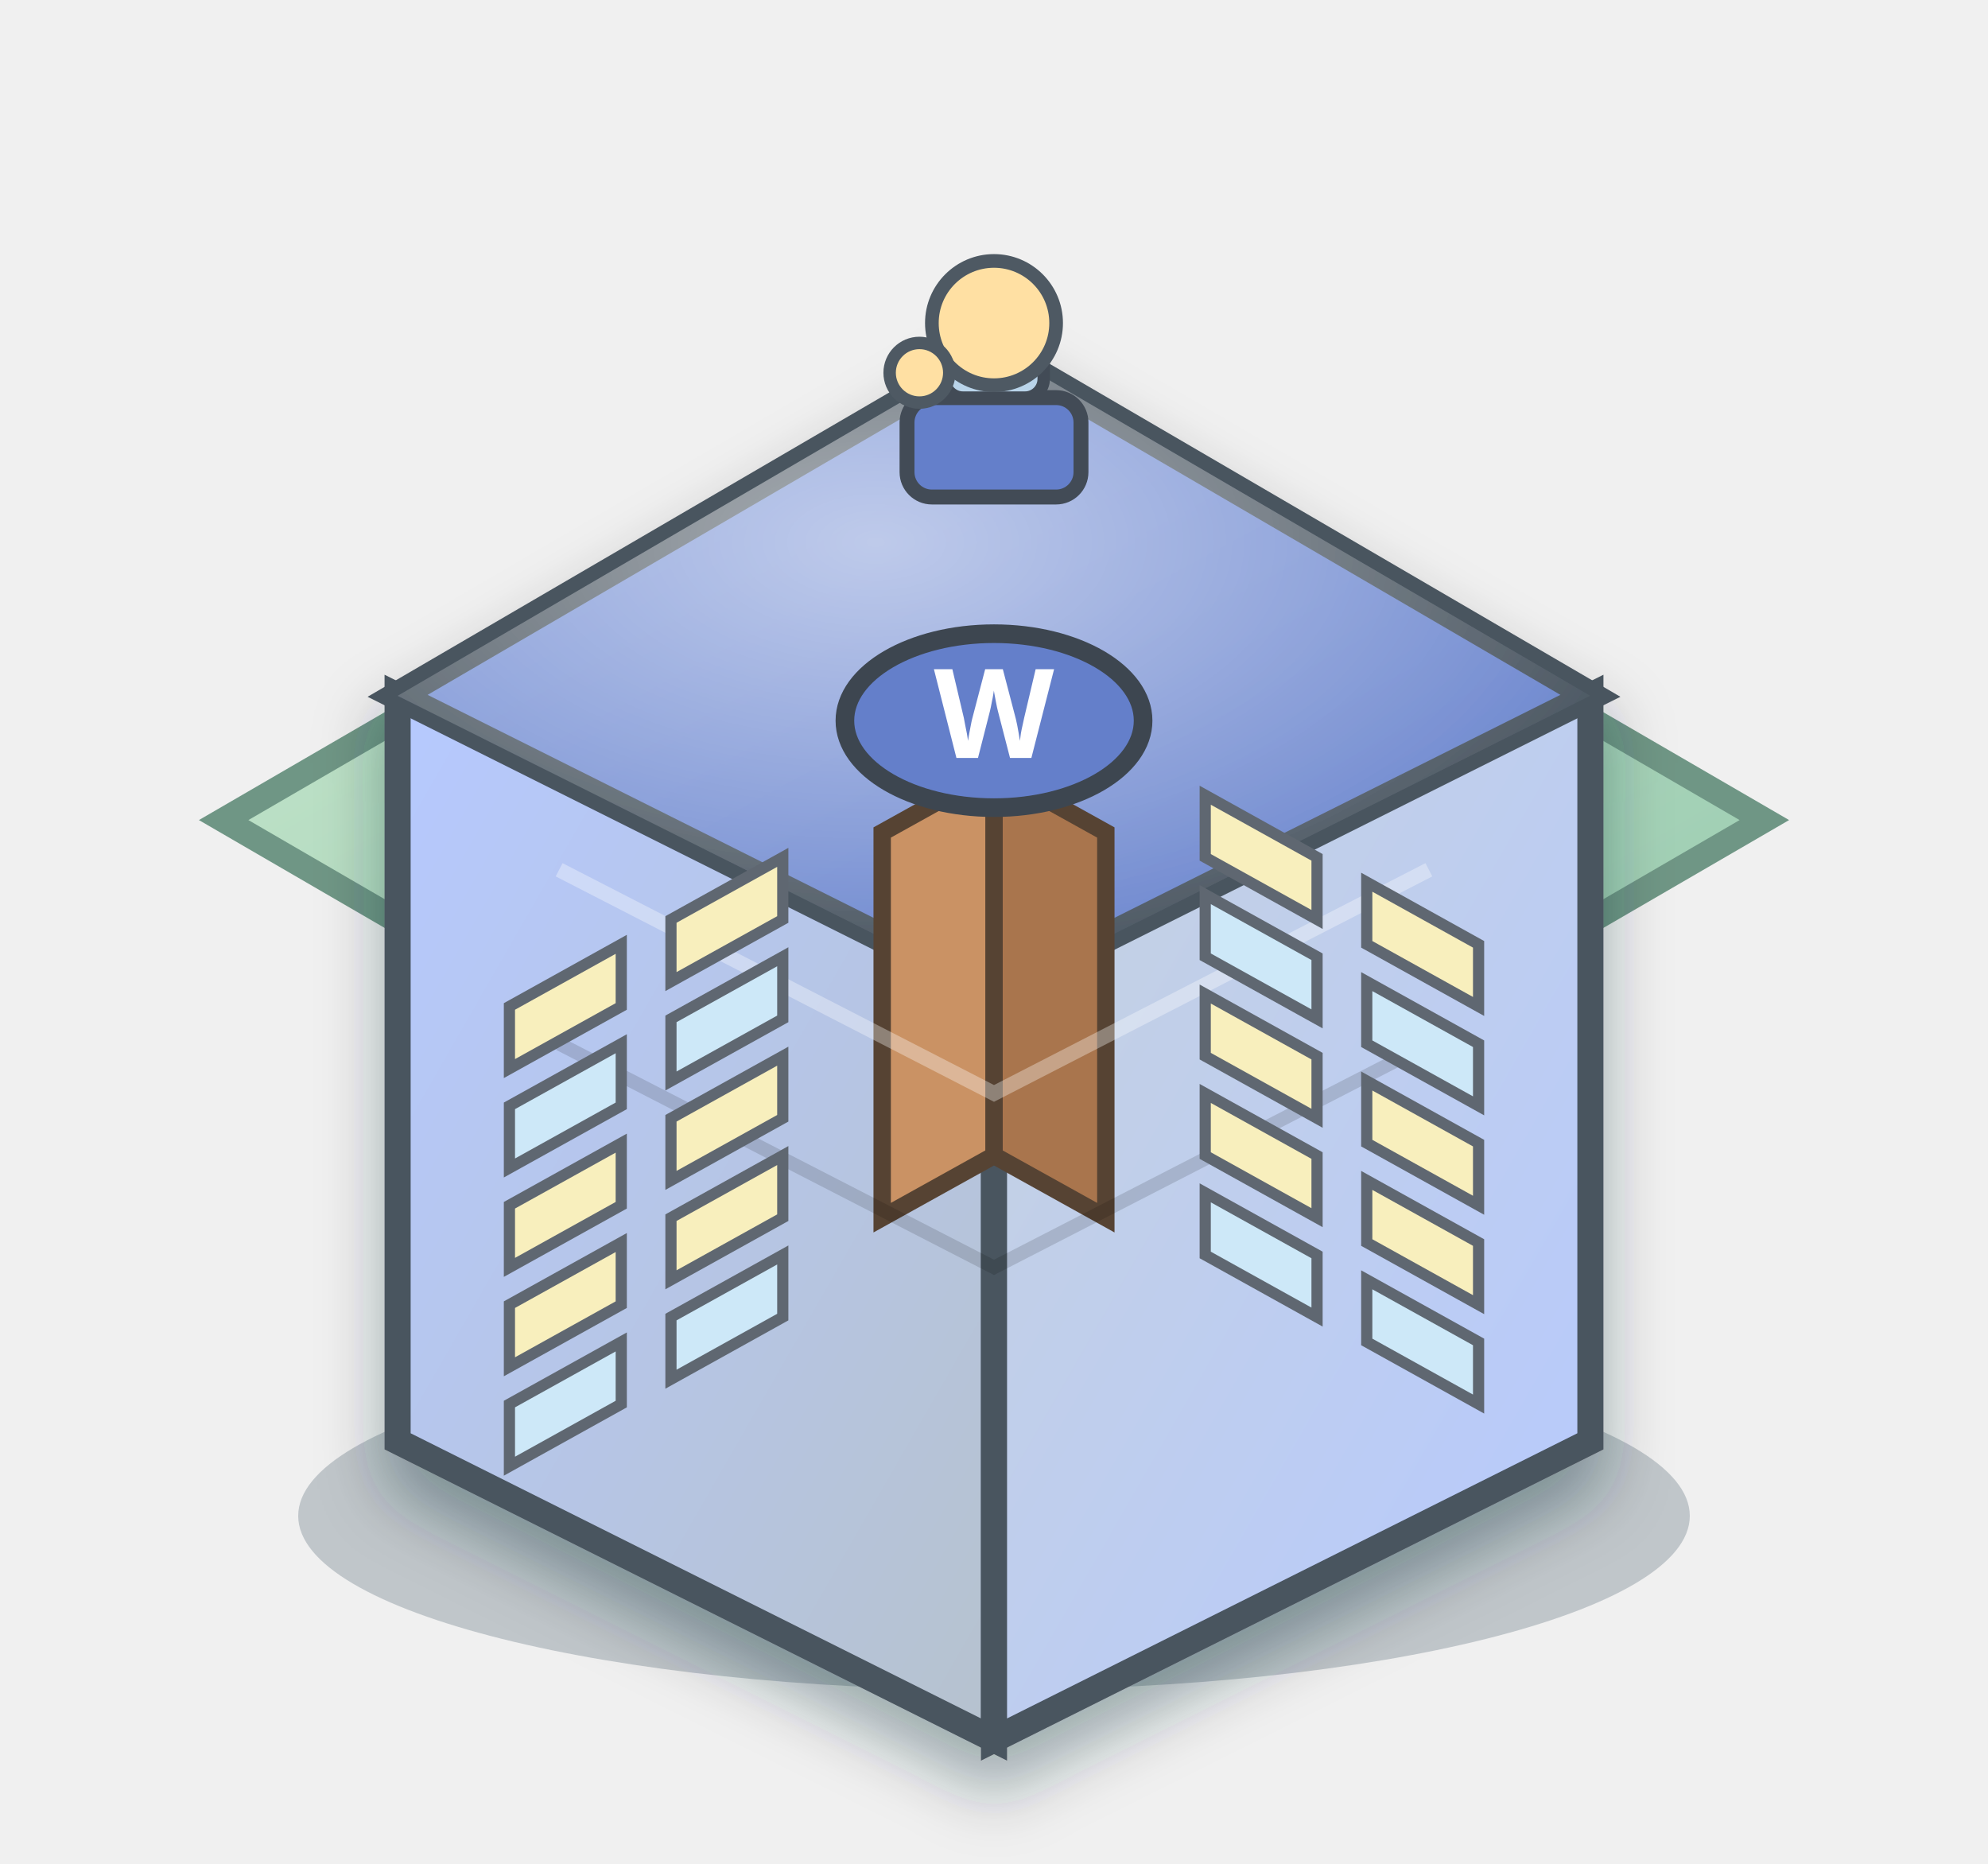
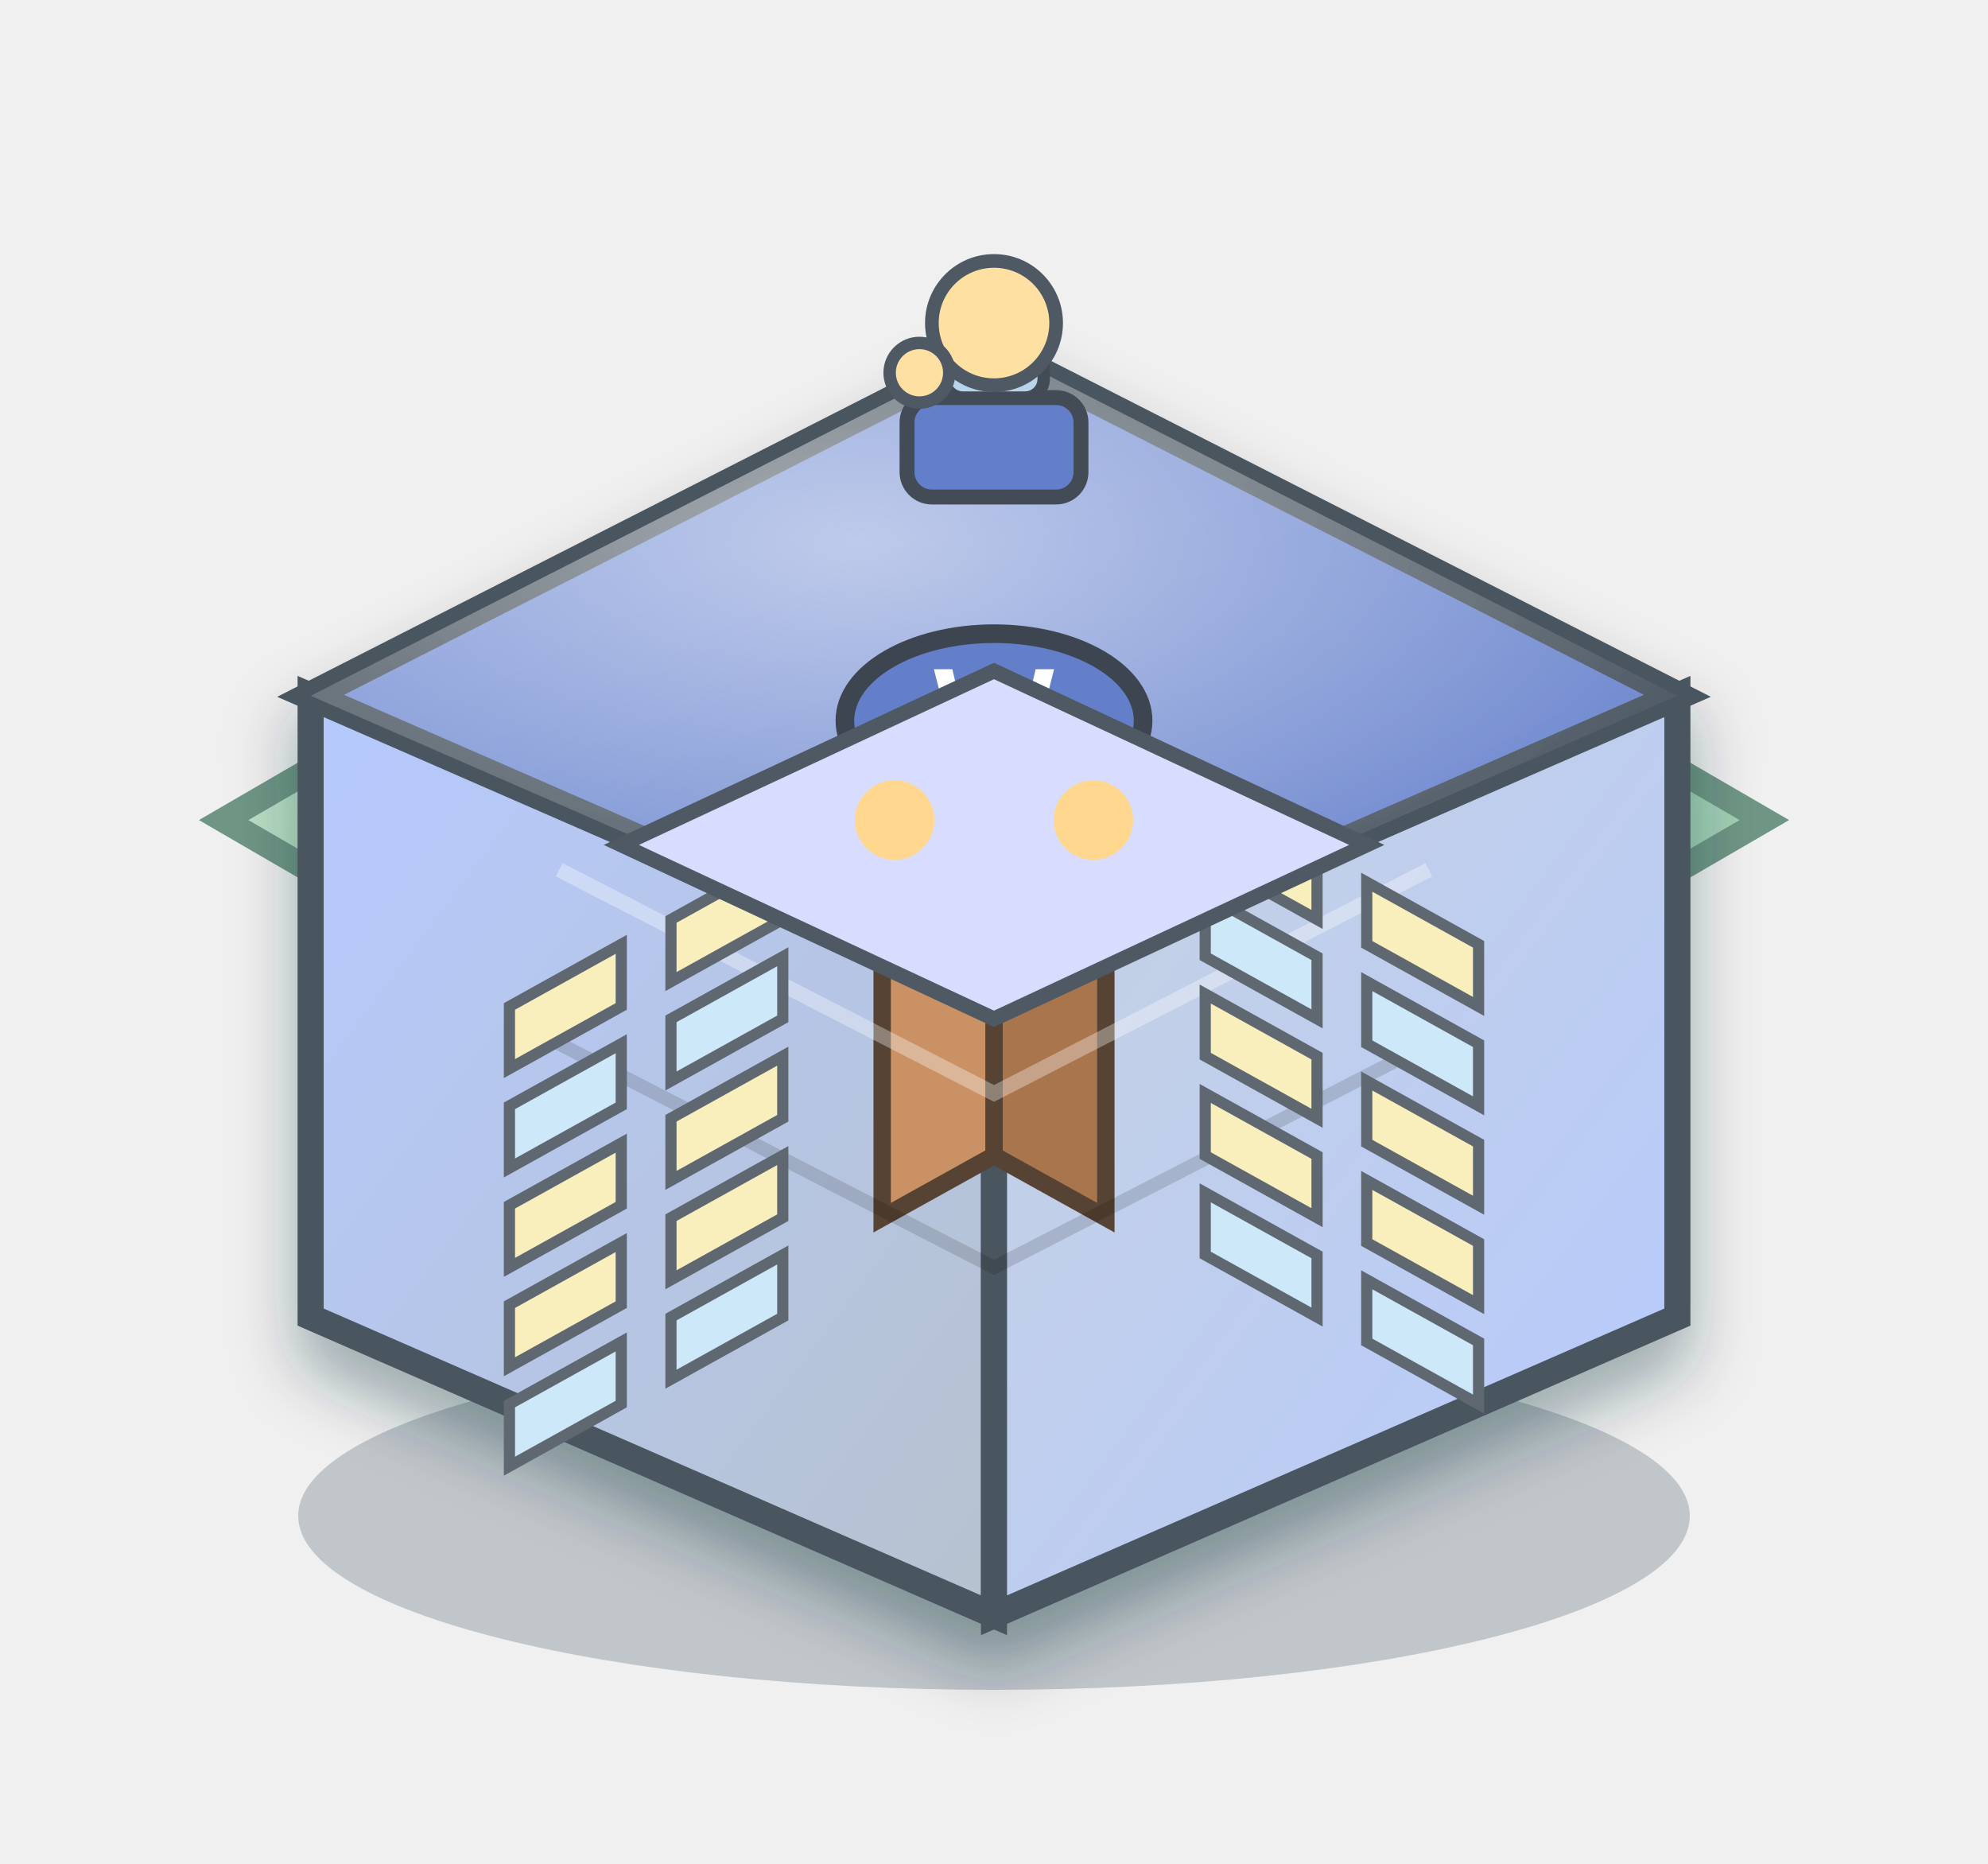
<svg xmlns="http://www.w3.org/2000/svg" width="160" height="150" viewBox="0 0 160 150" fill="none">
  <defs>
    <linearGradient id="ground" x1="0" y1="0" x2="1" y2="1">
      <stop offset="0%" stop-color="#c7e7cd" />
      <stop offset="100%" stop-color="#95c8ad" />
    </linearGradient>
    <linearGradient id="roofFace" x1="0" y1="0" x2="1" y2="1">
      <stop offset="0%" stop-color="#7d96d8" />
      <stop offset="100%" stop-color="#647fca" />
    </linearGradient>
    <linearGradient id="wallL" x1="0" y1="0" x2="1" y2="1">
      <stop offset="0%" stop-color="#b6c9ff" />
      <stop offset="100%" stop-color="#b6c2ce" />
    </linearGradient>
    <linearGradient id="wallR" x1="0" y1="0" x2="1" y2="1">
      <stop offset="0%" stop-color="#c6d2df" />
      <stop offset="100%" stop-color="#b6c9ff" />
    </linearGradient>
    <radialGradient id="roofSpec" cx="40%" cy="30%" r="70%">
      <stop offset="0%" stop-color="#ffffff88" />
      <stop offset="100%" stop-color="#ffffff00" />
    </radialGradient>
    <filter id="softShadow" x="-20%" y="-20%" width="140%" height="140%">
      <feDropShadow dx="0" dy="3" stdDeviation="2.6" flood-color="#122a38" flood-opacity="0.35" />
    </filter>
  </defs>
  <ellipse cx="80" cy="122" rx="56" ry="14" fill="#173246" opacity="0.22" />
  <polygon points="80,30 142,66 80,102 18,66" fill="url(#ground)" stroke="#6f9685" stroke-width="2" />
  <g filter="url(#softShadow)">
-     <polygon points="32,56 80,80 80,140 32,116" fill="url(#wallL)" stroke="#48545f" stroke-width="2.1" />
-     <polygon points="128,56 80,80 80,140 128,116" fill="url(#wallR)" stroke="#48545f" stroke-width="2.1" />
-     <polygon points="80,28 128,56 80,80 32,56" fill="url(#roofFace)" stroke="#48545f" stroke-width="2.3" />
-     <polygon points="80,28 128,56 80,80 32,56" fill="url(#roofSpec)" />
+     <polygon points="25,56 80,80 80,130 25,106" fill="url(#wallL)" stroke="#48545f" stroke-width="2.1" />
+     <polygon points="135,56 80,80 80,130 135,106" fill="url(#wallR)" stroke="#48545f" stroke-width="2.1" />
+     <polygon points="80,28 135,56 80,80 25,56" fill="url(#roofFace)" stroke="#48545f" stroke-width="2.3" />
+     <polygon points="80,28 135,56 80,80 25,56" fill="url(#roofSpec)" />
  </g>
  <polygon points="80,62 89,67 89,98 80,93" fill="#a9754d" stroke="#564333" stroke-width="1.4" />
  <polygon points="80,62 71,67 71,98 80,93" fill="#ca9264" stroke="#564333" stroke-width="1.4" />
  <polyline points="45,70 80,88 115,70" stroke="#ffffff55" stroke-width="1.2" />
  <polyline points="45,84 80,102 115,84" stroke="#00000022" stroke-width="1.1" />
  <polygon points="97,64 106,69 106,74 97,69" fill="#f8efbd" stroke="#5f6771" stroke-width="0.9" />
  <polygon points="110,71 119,76 119,81 110,76" fill="#f8efbd" stroke="#5f6771" stroke-width="0.9" />
  <polygon points="97,72 106,77 106,82 97,77" fill="#cde8f8" stroke="#5f6771" stroke-width="0.9" />
  <polygon points="110,79 119,84 119,89 110,84" fill="#cde8f8" stroke="#5f6771" stroke-width="0.9" />
  <polygon points="97,80 106,85 106,90 97,85" fill="#f8efbd" stroke="#5f6771" stroke-width="0.9" />
  <polygon points="110,87 119,92 119,97 110,92" fill="#f8efbd" stroke="#5f6771" stroke-width="0.9" />
  <polygon points="97,88 106,93 106,98 97,93" fill="#f8efbd" stroke="#5f6771" stroke-width="0.9" />
  <polygon points="110,95 119,100 119,105 110,100" fill="#f8efbd" stroke="#5f6771" stroke-width="0.9" />
  <polygon points="97,96 106,101 106,106 97,101" fill="#cde8f8" stroke="#5f6771" stroke-width="0.9" />
  <polygon points="110,103 119,108 119,113 110,108" fill="#cde8f8" stroke="#5f6771" stroke-width="0.9" />
  <polygon points="63,69 54,74 54,79 63,74" fill="#f8efbd" stroke="#5f6771" stroke-width="0.9" />
  <polygon points="50,76 41,81 41,86 50,81" fill="#f8efbd" stroke="#5f6771" stroke-width="0.9" />
  <polygon points="63,77 54,82 54,87 63,82" fill="#cde8f8" stroke="#5f6771" stroke-width="0.9" />
  <polygon points="50,84 41,89 41,94 50,89" fill="#cde8f8" stroke="#5f6771" stroke-width="0.9" />
  <polygon points="63,85 54,90 54,95 63,90" fill="#f8efbd" stroke="#5f6771" stroke-width="0.9" />
  <polygon points="50,92 41,97 41,102 50,97" fill="#f8efbd" stroke="#5f6771" stroke-width="0.9" />
  <polygon points="63,93 54,98 54,103 63,98" fill="#f8efbd" stroke="#5f6771" stroke-width="0.9" />
  <polygon points="50,100 41,105 41,110 50,105" fill="#f8efbd" stroke="#5f6771" stroke-width="0.9" />
  <polygon points="63,101 54,106 54,111 63,106" fill="#cde8f8" stroke="#5f6771" stroke-width="0.9" />
  <polygon points="50,108 41,113 41,118 50,113" fill="#cde8f8" stroke="#5f6771" stroke-width="0.9" />
  <ellipse cx="80" cy="58" rx="12" ry="7" fill="#647fca" stroke="#3d4650" stroke-width="1.5" />
  <text x="80" y="61" font-size="10" text-anchor="middle" fill="#ffffff" font-family="Verdana" font-weight="700">W</text>
+   <polygon points="50,68 80,54 110,68 80,82" fill="#d8dcff" stroke="#4e5963" stroke-width="1.2" />
+   <circle cx="72" cy="66" r="3.2" fill="#ffd78f" />
+   <circle cx="88" cy="66" r="3.2" fill="#ffd78f" />
  <rect x="73" y="32" width="14" height="8" rx="2" fill="#647fca" stroke="#424b56" stroke-width="1.2" />
  <rect x="76" y="26" width="8" height="6" rx="1.5" fill="#b9d4ea" stroke="#424b56" stroke-width="1" />
  <circle cx="80" cy="26" r="5" fill="#ffe0a3" stroke="#4e5963" stroke-width="1.1" />
  <circle cx="74" cy="30" r="2.4" fill="#ffe0a3" stroke="#4e5963" stroke-width="1" />
</svg>
